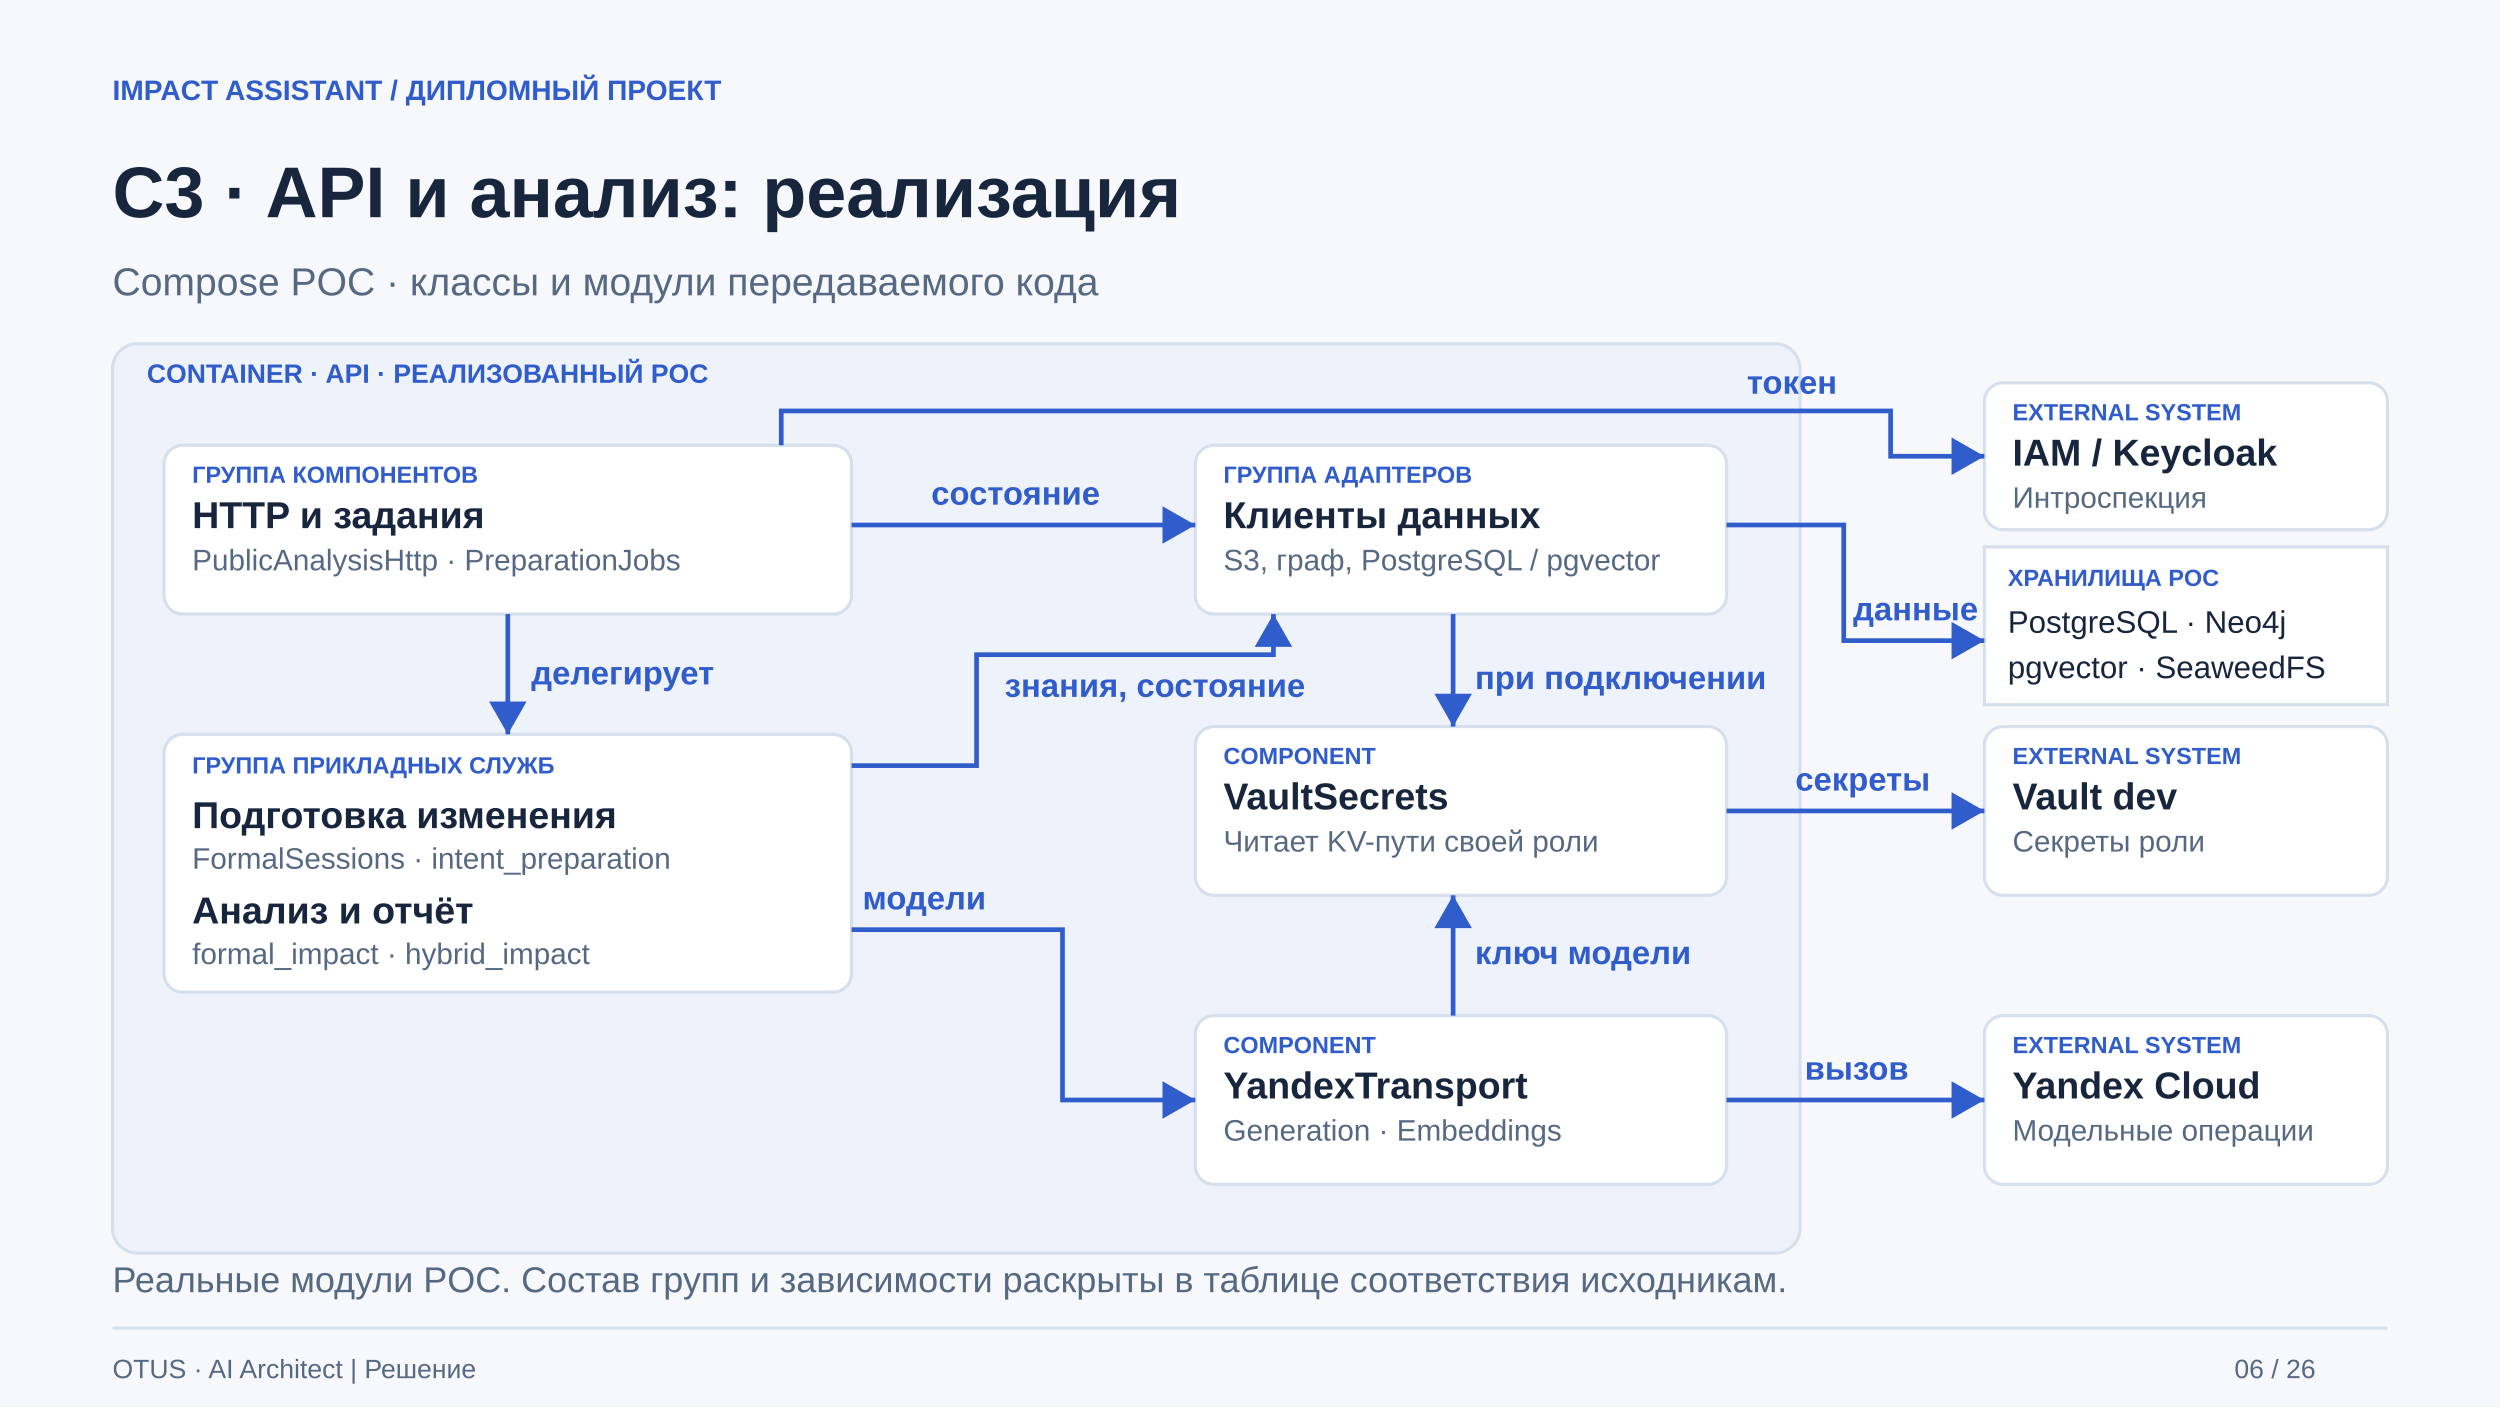
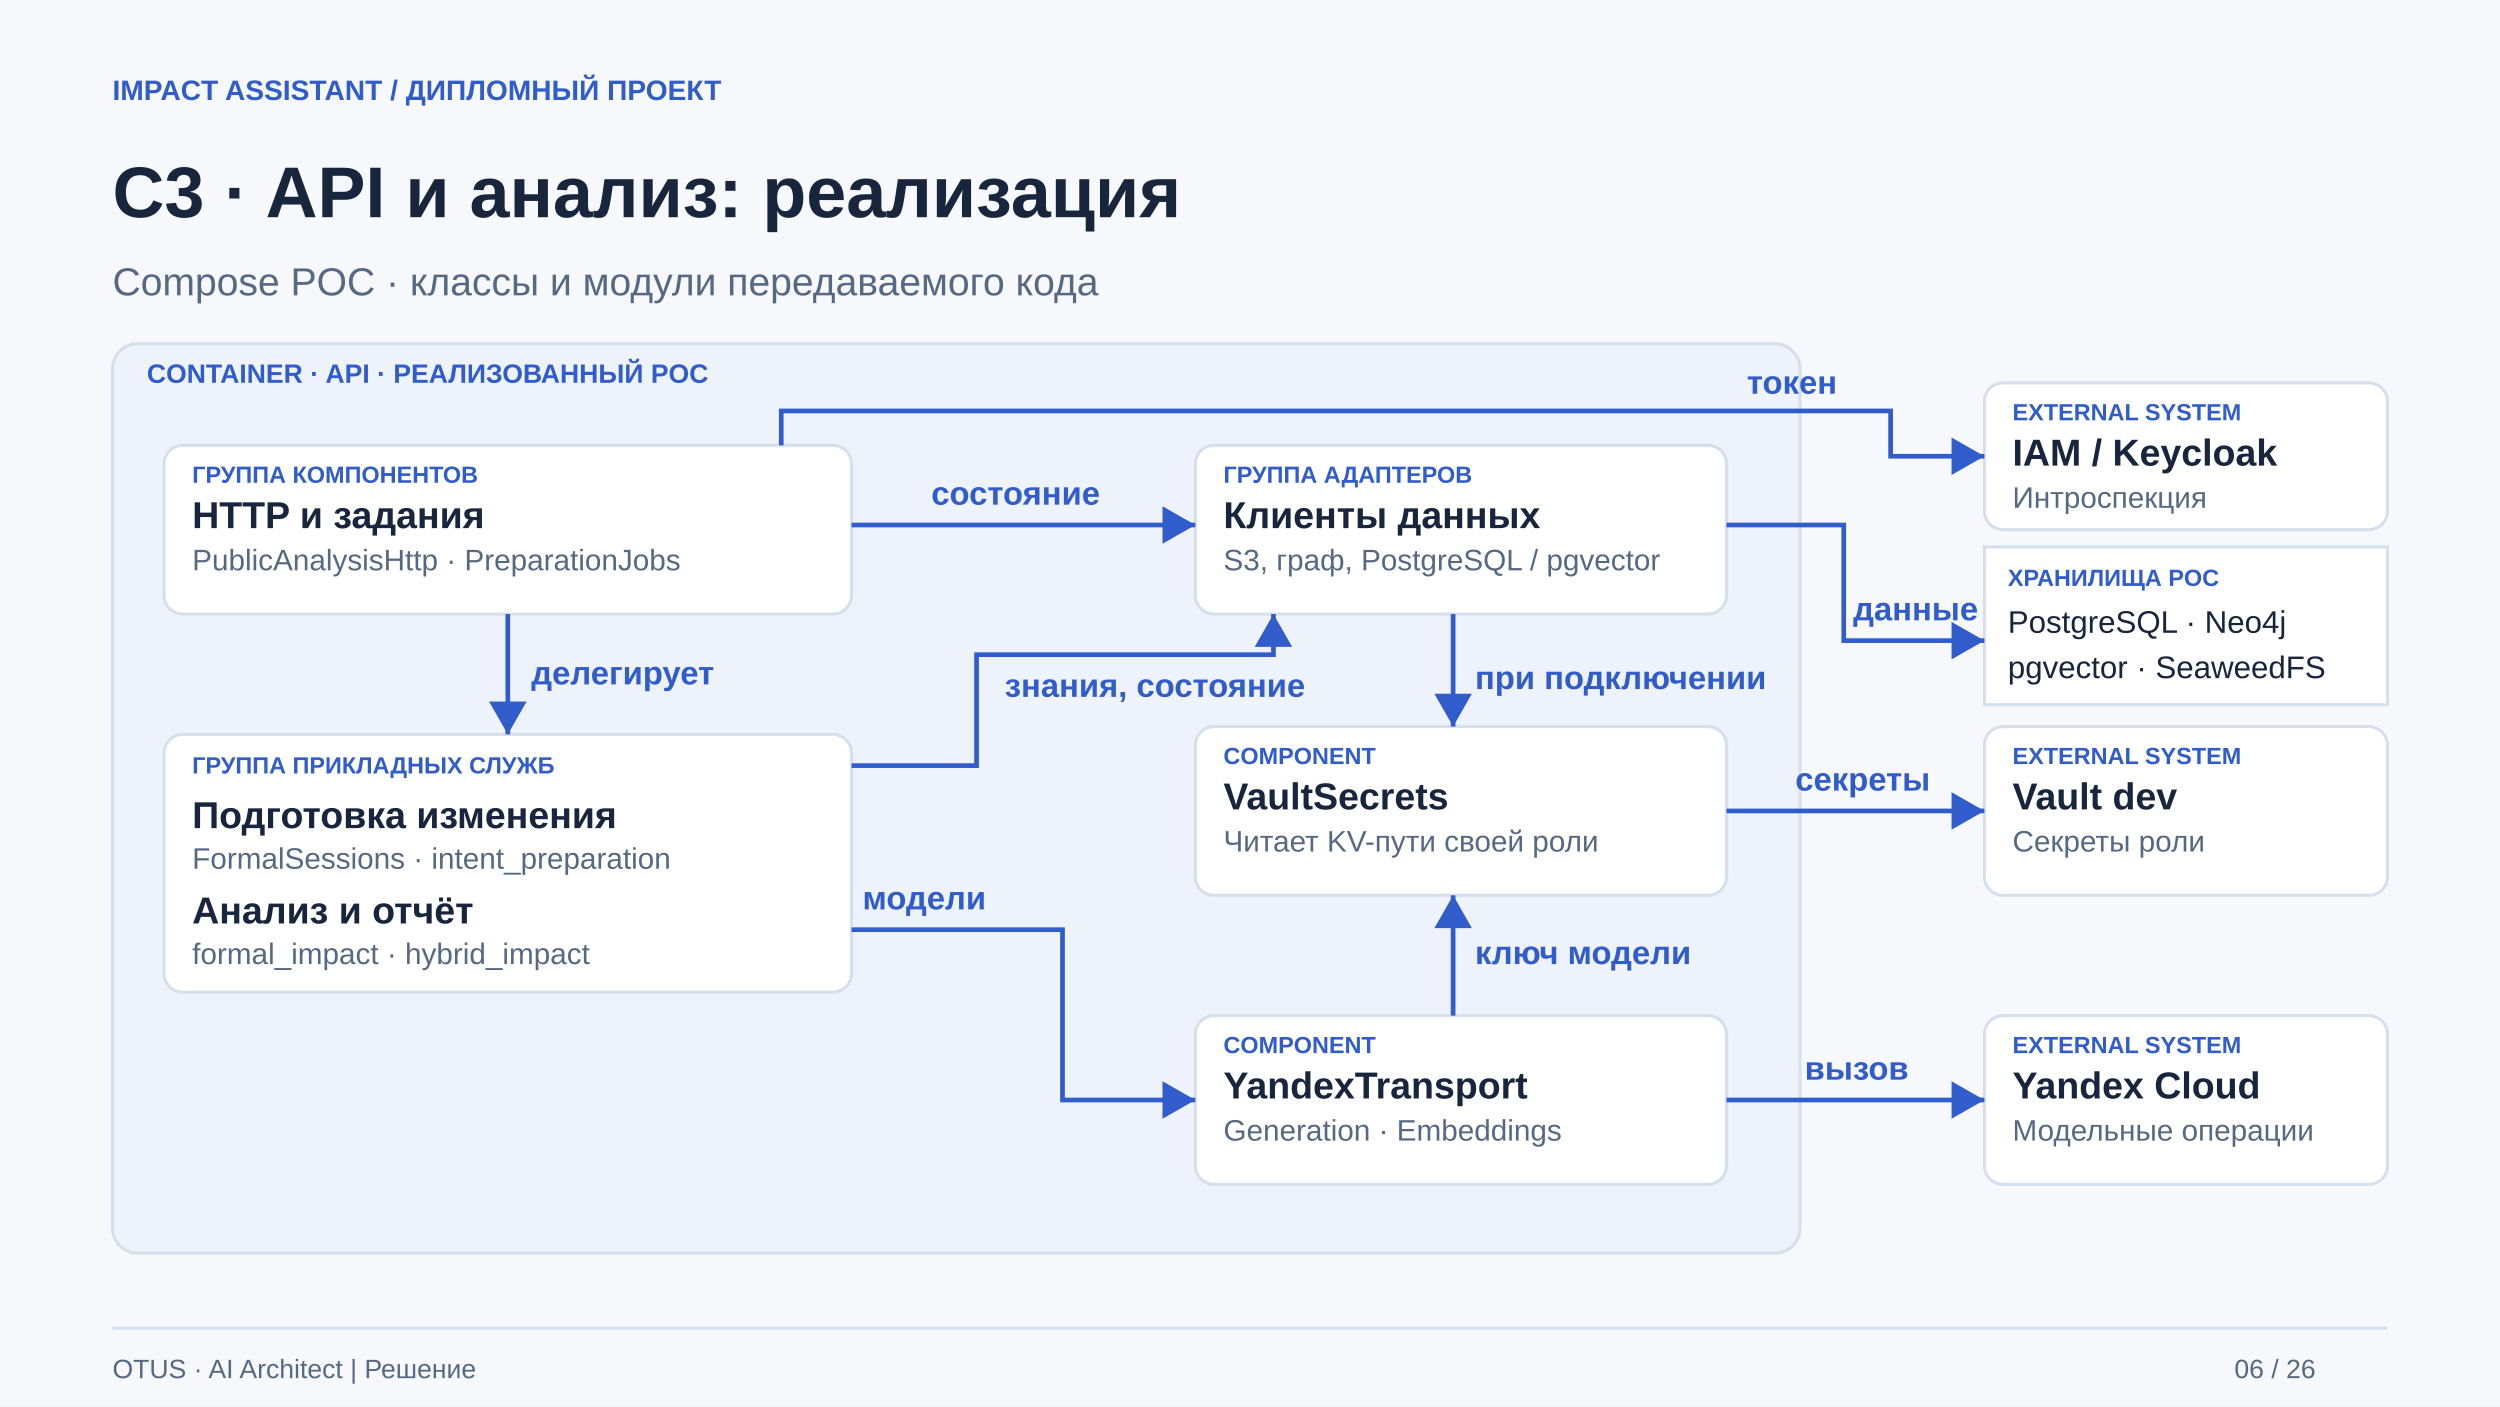
<svg xmlns="http://www.w3.org/2000/svg" width="1600" height="900" viewBox="0 0 1600 900" role="img" aria-labelledby="title desc">
  <defs>
    <marker id="arrow" markerWidth="10" markerHeight="10" refX="8" refY="5" orient="auto">
      <path d="M1 1L8 5L1 9Z" fill="#315CCB" />
    </marker>
  </defs>
  <g font-family="Arial, sans-serif">
    <rect width="1600" height="900" fill="#F6F8FC" />
    <text x="72" y="64" font-size="18" fill="#315CCB" font-weight="700">IMPACT ASSISTANT  /  ДИПЛОМНЫЙ ПРОЕКТ</text>
    <text x="72" y="139" font-size="46" fill="#17263D" font-weight="700">C3 · API и анализ: реализация</text>
    <text x="72" y="189" font-size="25" fill="#566983" font-weight="400">Compose POC · классы и модули передаваемого кода</text>
    <rect x="72" y="220" width="1080" height="582" rx="16" fill="#EDF2FB" stroke="#D6E0ED" stroke-width="2" />
    <text x="94" y="245" font-size="17" fill="#315CCB" font-weight="700">CONTAINER · API · РЕАЛИЗОВАННЫЙ POC</text>
    <rect x="105" y="285" width="440" height="108" rx="12" fill="#FFFFFF" stroke="#D6E0ED" stroke-width="2" />
    <text x="123" y="309" font-size="15" fill="#315CCB" font-weight="700">ГРУППА КОМПОНЕНТОВ</text>
    <text x="123" y="338" font-size="24" fill="#17263D" font-weight="700">HTTP и задания</text>
    <text x="123" y="365" font-size="19" fill="#566983" font-weight="400">PublicAnalysisHttp · PreparationJobs</text>
    <rect x="105" y="470" width="440" height="165" rx="12" fill="#FFFFFF" stroke="#D6E0ED" stroke-width="2" />
    <text x="123" y="495" font-size="15" fill="#315CCB" font-weight="700">ГРУППА ПРИКЛАДНЫХ СЛУЖБ</text>
    <text x="123" y="530" font-size="24" fill="#17263D" font-weight="700">Подготовка изменения</text>
    <text x="123" y="556" font-size="19" fill="#566983" font-weight="400">FormalSessions · intent_preparation</text>
    <text x="123" y="591" font-size="24" fill="#17263D" font-weight="700">Анализ и отчёт</text>
    <text x="123" y="617" font-size="19" fill="#566983" font-weight="400">formal_impact · hybrid_impact</text>
    <rect x="765" y="285" width="340" height="108" rx="12" fill="#FFFFFF" stroke="#D6E0ED" stroke-width="2" />
    <text x="783" y="309" font-size="15" fill="#315CCB" font-weight="700">ГРУППА АДАПТЕРОВ</text>
    <text x="783" y="338" font-size="24" fill="#17263D" font-weight="700">Клиенты данных</text>
    <text x="783" y="365" font-size="19" fill="#566983" font-weight="400">S3, граф, PostgreSQL / pgvector</text>
    <rect x="765" y="650" width="340" height="108" rx="12" fill="#FFFFFF" stroke="#D6E0ED" stroke-width="2" />
    <text x="783" y="674" font-size="15" fill="#315CCB" font-weight="700">COMPONENT</text>
    <text x="783" y="703" font-size="24" fill="#17263D" font-weight="700">YandexTransport</text>
    <text x="783" y="730" font-size="19" fill="#566983" font-weight="400">Generation · Embeddings</text>
    <rect x="765" y="465" width="340" height="108" rx="12" fill="#FFFFFF" stroke="#D6E0ED" stroke-width="2" />
    <text x="783" y="489" font-size="15" fill="#315CCB" font-weight="700">COMPONENT</text>
    <text x="783" y="518" font-size="24" fill="#17263D" font-weight="700">VaultSecrets</text>
    <text x="783" y="545" font-size="19" fill="#566983" font-weight="400">Читает KV-пути своей роли</text>
    <rect x="1270" y="245" width="258" height="94" rx="12" fill="#FFFFFF" stroke="#D6E0ED" stroke-width="2" />
    <text x="1288" y="269" font-size="15" fill="#315CCB" font-weight="700">EXTERNAL SYSTEM</text>
    <text x="1288" y="298" font-size="24" fill="#17263D" font-weight="700">IAM / Keycloak</text>
    <text x="1288" y="325" font-size="19" fill="#566983" font-weight="400">Интроспекция</text>
    <rect x="1270" y="350" width="258" height="101" rx="0" fill="#FFFFFF" stroke="#D6E0ED" stroke-width="2" />
    <text x="1285" y="375" font-size="15" fill="#315CCB" font-weight="700">ХРАНИЛИЩА POC</text>
    <text x="1285" y="405" font-size="20" fill="#17263D" font-weight="400">PostgreSQL · Neo4j</text>
    <text x="1285" y="434" font-size="20" fill="#17263D" font-weight="400">pgvector · SeaweedFS</text>
    <rect x="1270" y="650" width="258" height="108" rx="12" fill="#FFFFFF" stroke="#D6E0ED" stroke-width="2" />
    <text x="1288" y="674" font-size="15" fill="#315CCB" font-weight="700">EXTERNAL SYSTEM</text>
    <text x="1288" y="703" font-size="24" fill="#17263D" font-weight="700">Yandex Cloud</text>
    <text x="1288" y="730" font-size="19" fill="#566983" font-weight="400">Модельные операции</text>
    <rect x="1270" y="465" width="258" height="108" rx="12" fill="#FFFFFF" stroke="#D6E0ED" stroke-width="2" />
    <text x="1288" y="489" font-size="15" fill="#315CCB" font-weight="700">EXTERNAL SYSTEM</text>
    <text x="1288" y="518" font-size="24" fill="#17263D" font-weight="700">Vault dev</text>
    <text x="1288" y="545" font-size="19" fill="#566983" font-weight="400">Секреты роли</text>
    <path d="M500 285V263H1210V292H1270" fill="none" stroke="#315CCB" stroke-width="3" marker-end="url(#arrow)" />
    <text x="1118" y="252" font-size="21" fill="#315CCB" font-weight="600">токен</text>
    <path d="M325 393V470" fill="none" stroke="#315CCB" stroke-width="3" marker-end="url(#arrow)" />
    <text x="340" y="438" font-size="21" fill="#315CCB" font-weight="600">делегирует</text>
    <path d="M545 336H765" fill="none" stroke="#315CCB" stroke-width="3" marker-end="url(#arrow)" />
    <text x="596" y="323" font-size="21" fill="#315CCB" font-weight="600">состояние</text>
    <path d="M545 490H625V419H815V393" fill="none" stroke="#315CCB" stroke-width="3" marker-end="url(#arrow)" />
    <text x="643" y="446" font-size="21" fill="#315CCB" font-weight="600">знания, состояние</text>
    <path d="M545 595H680V704H765" fill="none" stroke="#315CCB" stroke-width="3" marker-end="url(#arrow)" />
    <text x="552" y="582" font-size="21" fill="#315CCB" font-weight="600">модели</text>
    <path d="M1105 336H1180V410H1270" fill="none" stroke="#315CCB" stroke-width="3" marker-end="url(#arrow)" />
    <text x="1186" y="397" font-size="21" fill="#315CCB" font-weight="600">данные</text>
    <path d="M1105 704H1270" fill="none" stroke="#315CCB" stroke-width="3" marker-end="url(#arrow)" />
    <text x="1155" y="691" font-size="21" fill="#315CCB" font-weight="600">вызов</text>
    <path d="M930 393V465" fill="none" stroke="#315CCB" stroke-width="3" marker-end="url(#arrow)" />
    <text x="944" y="441" font-size="21" fill="#315CCB" font-weight="600">при подключении</text>
    <path d="M930 650V573" fill="none" stroke="#315CCB" stroke-width="3" marker-end="url(#arrow)" />
    <text x="944" y="617" font-size="21" fill="#315CCB" font-weight="600">ключ модели</text>
    <path d="M1105 519H1270" fill="none" stroke="#315CCB" stroke-width="3" marker-end="url(#arrow)" />
    <text x="1149" y="506" font-size="21" fill="#315CCB" font-weight="600">секреты</text>
-     <text x="72" y="827" font-size="23" fill="#566983" font-weight="400">Реальные модули POC. Состав групп и зависимости раскрыты в таблице соответствия исходникам.</text>
    <path d="M72 850h1456" stroke="#D6E0ED" stroke-width="2" />
    <text x="72" y="882" font-size="17" fill="#566983" font-weight="400">OTUS · AI Architect   |   Решение</text>
    <text x="1430" y="882" font-size="17" fill="#566983" font-weight="400">06 / 26</text>
  </g>
</svg>
